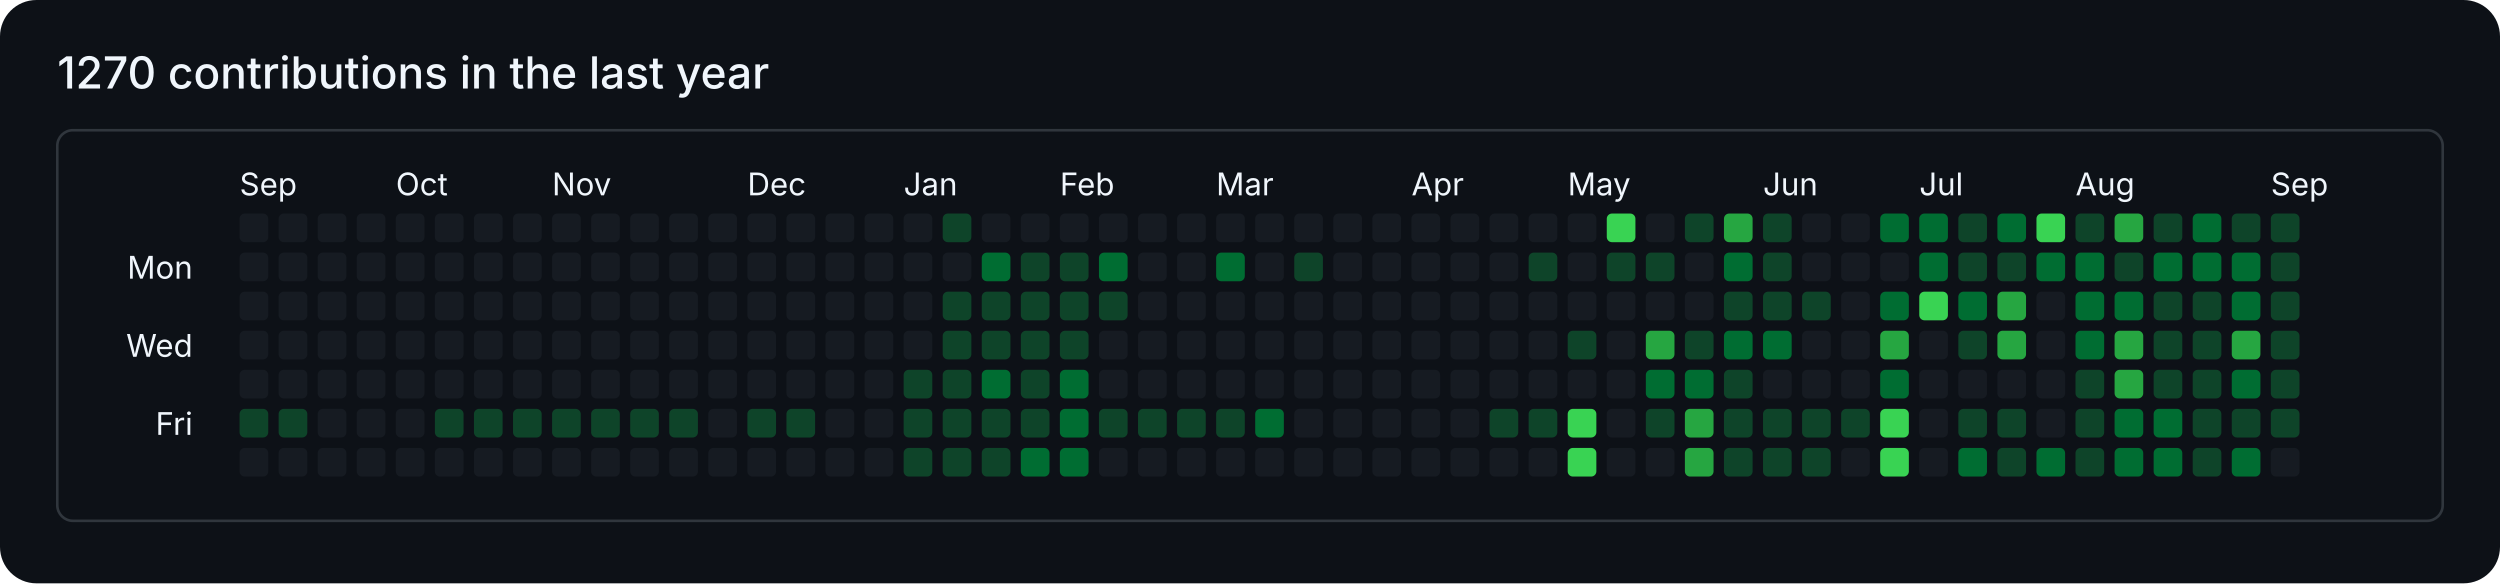
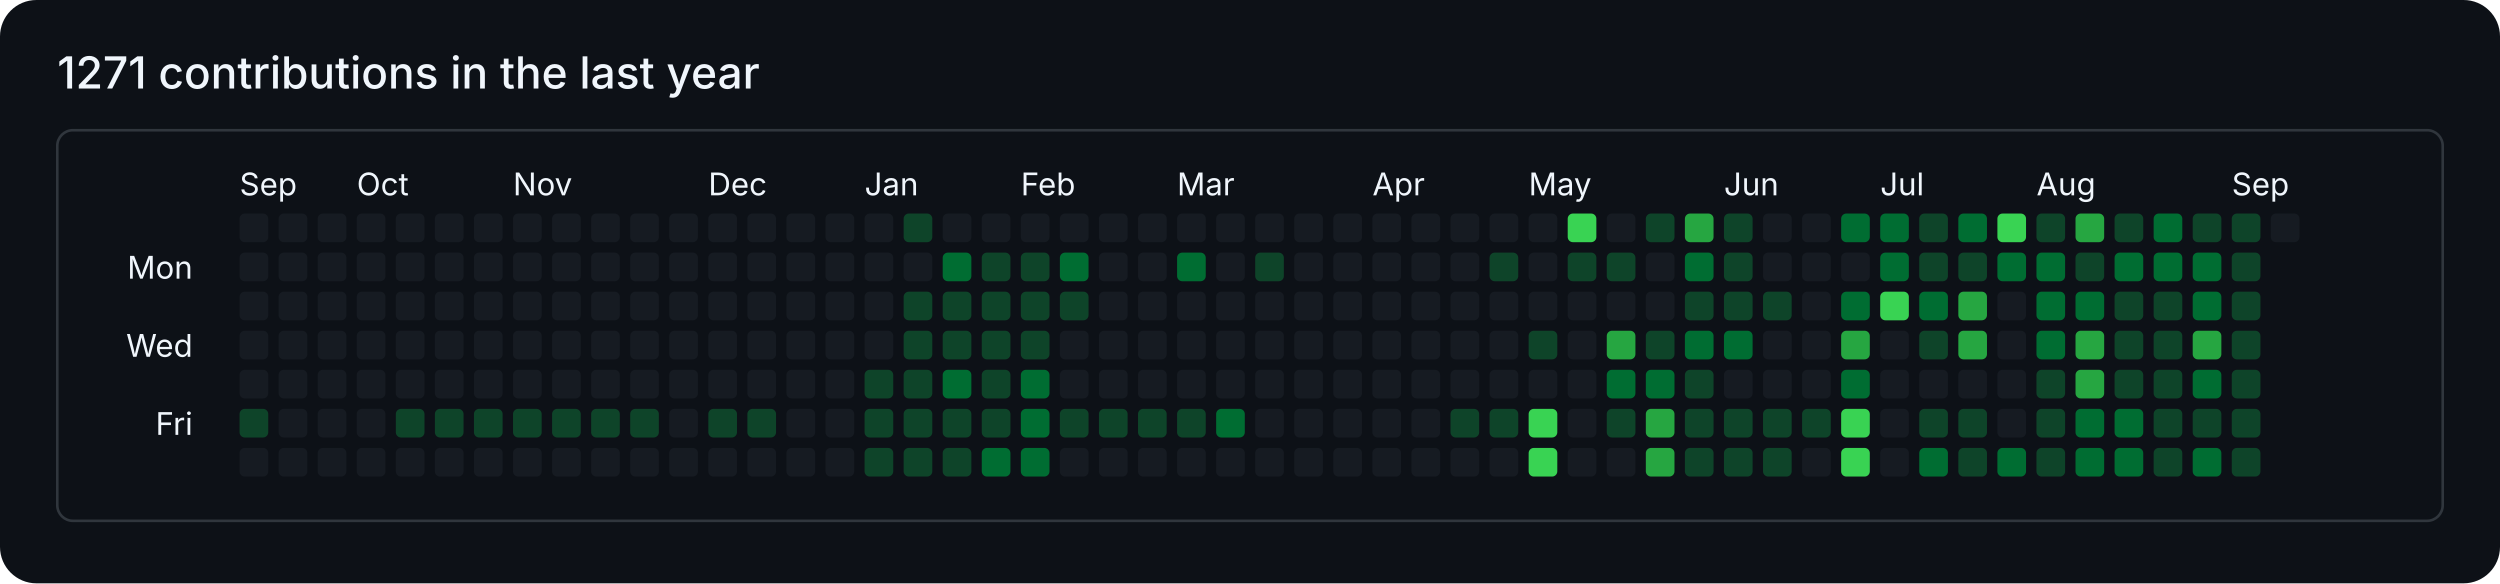
<svg xmlns="http://www.w3.org/2000/svg" width="1200" height="280" viewBox="0 0 960 224" fill="none" role="img" aria-label="AleksZyro GitHub contribution calendar">
  <style>
    .title { font: 500 17px -apple-system, BlinkMacSystemFont, 'Segoe UI', sans-serif; fill: #f0f6fc; }
    .month-label, .weekday-label, .legend, .hint { font: 400 12px -apple-system, BlinkMacSystemFont, 'Segoe UI', sans-serif; fill: #f0f6fc; }
    .hint, .legend-muted { fill: #8b949e; }
    .day-cell { shape-rendering: geometricPrecision; }
  </style>
  <rect width="960" height="224" rx="14" fill="#0d1117" />
-   <text x="22" y="34" class="title">1270 contributions in the last year</text>
+   <text x="22" y="34" class="title">1271 contributions in the last year</text>
  <rect x="22" y="50" width="916" height="150" rx="6" fill="none" stroke="#30363d" />
  <text x="92" y="75" class="month-label">Sep</text>
-   <text x="152" y="75" class="month-label">Oct</text>
-   <text x="212" y="75" class="month-label">Nov</text>
-   <text x="287" y="75" class="month-label">Dec</text>
-   <text x="347" y="75" class="month-label">Jan</text>
-   <text x="407" y="75" class="month-label">Feb</text>
-   <text x="467" y="75" class="month-label">Mar</text>
-   <text x="542" y="75" class="month-label">Apr</text>
-   <text x="602" y="75" class="month-label">May</text>
-   <text x="677" y="75" class="month-label">Jun</text>
-   <text x="737" y="75" class="month-label">Jul</text>
-   <text x="797" y="75" class="month-label">Aug</text>
-   <text x="872" y="75" class="month-label">Sep</text>
+   <text x="137" y="75" class="month-label">Oct</text>
+   <text x="197" y="75" class="month-label">Nov</text>
+   <text x="272" y="75" class="month-label">Dec</text>
+   <text x="332" y="75" class="month-label">Jan</text>
+   <text x="392" y="75" class="month-label">Feb</text>
+   <text x="452" y="75" class="month-label">Mar</text>
+   <text x="527" y="75" class="month-label">Apr</text>
+   <text x="587" y="75" class="month-label">May</text>
+   <text x="662" y="75" class="month-label">Jun</text>
+   <text x="722" y="75" class="month-label">Jul</text>
+   <text x="782" y="75" class="month-label">Aug</text>
+   <text x="857" y="75" class="month-label">Sep</text>
  <text x="74" y="107" class="weekday-label" text-anchor="end">Mon</text>
  <text x="74" y="137" class="weekday-label" text-anchor="end">Wed</text>
  <text x="74" y="167" class="weekday-label" text-anchor="end">Fri</text>
  <rect class="day-cell" x="92" y="82" width="11" height="11" rx="2" fill="#161b22" />
  <rect class="day-cell" x="92" y="97" width="11" height="11" rx="2" fill="#161b22" />
  <rect class="day-cell" x="92" y="112" width="11" height="11" rx="2" fill="#161b22" />
  <rect class="day-cell" x="92" y="127" width="11" height="11" rx="2" fill="#161b22" />
  <rect class="day-cell" x="92" y="142" width="11" height="11" rx="2" fill="#161b22" />
  <rect class="day-cell" x="92" y="157" width="11" height="11" rx="2" fill="#0e4429" />
  <rect class="day-cell" x="92" y="172" width="11" height="11" rx="2" fill="#161b22" />
  <rect class="day-cell" x="107" y="82" width="11" height="11" rx="2" fill="#161b22" />
  <rect class="day-cell" x="107" y="97" width="11" height="11" rx="2" fill="#161b22" />
  <rect class="day-cell" x="107" y="112" width="11" height="11" rx="2" fill="#161b22" />
  <rect class="day-cell" x="107" y="127" width="11" height="11" rx="2" fill="#161b22" />
  <rect class="day-cell" x="107" y="142" width="11" height="11" rx="2" fill="#161b22" />
-   <rect class="day-cell" x="107" y="157" width="11" height="11" rx="2" fill="#0e4429" />
+   <rect class="day-cell" x="107" y="157" width="11" height="11" rx="2" fill="#161b22" />
  <rect class="day-cell" x="107" y="172" width="11" height="11" rx="2" fill="#161b22" />
  <rect class="day-cell" x="122" y="82" width="11" height="11" rx="2" fill="#161b22" />
  <rect class="day-cell" x="122" y="97" width="11" height="11" rx="2" fill="#161b22" />
  <rect class="day-cell" x="122" y="112" width="11" height="11" rx="2" fill="#161b22" />
  <rect class="day-cell" x="122" y="127" width="11" height="11" rx="2" fill="#161b22" />
  <rect class="day-cell" x="122" y="142" width="11" height="11" rx="2" fill="#161b22" />
  <rect class="day-cell" x="122" y="157" width="11" height="11" rx="2" fill="#161b22" />
  <rect class="day-cell" x="122" y="172" width="11" height="11" rx="2" fill="#161b22" />
  <rect class="day-cell" x="137" y="82" width="11" height="11" rx="2" fill="#161b22" />
  <rect class="day-cell" x="137" y="97" width="11" height="11" rx="2" fill="#161b22" />
  <rect class="day-cell" x="137" y="112" width="11" height="11" rx="2" fill="#161b22" />
  <rect class="day-cell" x="137" y="127" width="11" height="11" rx="2" fill="#161b22" />
  <rect class="day-cell" x="137" y="142" width="11" height="11" rx="2" fill="#161b22" />
  <rect class="day-cell" x="137" y="157" width="11" height="11" rx="2" fill="#161b22" />
  <rect class="day-cell" x="137" y="172" width="11" height="11" rx="2" fill="#161b22" />
  <rect class="day-cell" x="152" y="82" width="11" height="11" rx="2" fill="#161b22" />
  <rect class="day-cell" x="152" y="97" width="11" height="11" rx="2" fill="#161b22" />
  <rect class="day-cell" x="152" y="112" width="11" height="11" rx="2" fill="#161b22" />
  <rect class="day-cell" x="152" y="127" width="11" height="11" rx="2" fill="#161b22" />
  <rect class="day-cell" x="152" y="142" width="11" height="11" rx="2" fill="#161b22" />
-   <rect class="day-cell" x="152" y="157" width="11" height="11" rx="2" fill="#161b22" />
+   <rect class="day-cell" x="152" y="157" width="11" height="11" rx="2" fill="#0e4429" />
  <rect class="day-cell" x="152" y="172" width="11" height="11" rx="2" fill="#161b22" />
  <rect class="day-cell" x="167" y="82" width="11" height="11" rx="2" fill="#161b22" />
  <rect class="day-cell" x="167" y="97" width="11" height="11" rx="2" fill="#161b22" />
  <rect class="day-cell" x="167" y="112" width="11" height="11" rx="2" fill="#161b22" />
  <rect class="day-cell" x="167" y="127" width="11" height="11" rx="2" fill="#161b22" />
  <rect class="day-cell" x="167" y="142" width="11" height="11" rx="2" fill="#161b22" />
  <rect class="day-cell" x="167" y="157" width="11" height="11" rx="2" fill="#0e4429" />
  <rect class="day-cell" x="167" y="172" width="11" height="11" rx="2" fill="#161b22" />
  <rect class="day-cell" x="182" y="82" width="11" height="11" rx="2" fill="#161b22" />
  <rect class="day-cell" x="182" y="97" width="11" height="11" rx="2" fill="#161b22" />
  <rect class="day-cell" x="182" y="112" width="11" height="11" rx="2" fill="#161b22" />
  <rect class="day-cell" x="182" y="127" width="11" height="11" rx="2" fill="#161b22" />
  <rect class="day-cell" x="182" y="142" width="11" height="11" rx="2" fill="#161b22" />
  <rect class="day-cell" x="182" y="157" width="11" height="11" rx="2" fill="#0e4429" />
  <rect class="day-cell" x="182" y="172" width="11" height="11" rx="2" fill="#161b22" />
  <rect class="day-cell" x="197" y="82" width="11" height="11" rx="2" fill="#161b22" />
  <rect class="day-cell" x="197" y="97" width="11" height="11" rx="2" fill="#161b22" />
  <rect class="day-cell" x="197" y="112" width="11" height="11" rx="2" fill="#161b22" />
  <rect class="day-cell" x="197" y="127" width="11" height="11" rx="2" fill="#161b22" />
  <rect class="day-cell" x="197" y="142" width="11" height="11" rx="2" fill="#161b22" />
  <rect class="day-cell" x="197" y="157" width="11" height="11" rx="2" fill="#0e4429" />
  <rect class="day-cell" x="197" y="172" width="11" height="11" rx="2" fill="#161b22" />
  <rect class="day-cell" x="212" y="82" width="11" height="11" rx="2" fill="#161b22" />
  <rect class="day-cell" x="212" y="97" width="11" height="11" rx="2" fill="#161b22" />
  <rect class="day-cell" x="212" y="112" width="11" height="11" rx="2" fill="#161b22" />
  <rect class="day-cell" x="212" y="127" width="11" height="11" rx="2" fill="#161b22" />
  <rect class="day-cell" x="212" y="142" width="11" height="11" rx="2" fill="#161b22" />
  <rect class="day-cell" x="212" y="157" width="11" height="11" rx="2" fill="#0e4429" />
  <rect class="day-cell" x="212" y="172" width="11" height="11" rx="2" fill="#161b22" />
  <rect class="day-cell" x="227" y="82" width="11" height="11" rx="2" fill="#161b22" />
  <rect class="day-cell" x="227" y="97" width="11" height="11" rx="2" fill="#161b22" />
  <rect class="day-cell" x="227" y="112" width="11" height="11" rx="2" fill="#161b22" />
  <rect class="day-cell" x="227" y="127" width="11" height="11" rx="2" fill="#161b22" />
  <rect class="day-cell" x="227" y="142" width="11" height="11" rx="2" fill="#161b22" />
  <rect class="day-cell" x="227" y="157" width="11" height="11" rx="2" fill="#0e4429" />
  <rect class="day-cell" x="227" y="172" width="11" height="11" rx="2" fill="#161b22" />
  <rect class="day-cell" x="242" y="82" width="11" height="11" rx="2" fill="#161b22" />
  <rect class="day-cell" x="242" y="97" width="11" height="11" rx="2" fill="#161b22" />
  <rect class="day-cell" x="242" y="112" width="11" height="11" rx="2" fill="#161b22" />
  <rect class="day-cell" x="242" y="127" width="11" height="11" rx="2" fill="#161b22" />
  <rect class="day-cell" x="242" y="142" width="11" height="11" rx="2" fill="#161b22" />
  <rect class="day-cell" x="242" y="157" width="11" height="11" rx="2" fill="#0e4429" />
  <rect class="day-cell" x="242" y="172" width="11" height="11" rx="2" fill="#161b22" />
  <rect class="day-cell" x="257" y="82" width="11" height="11" rx="2" fill="#161b22" />
  <rect class="day-cell" x="257" y="97" width="11" height="11" rx="2" fill="#161b22" />
  <rect class="day-cell" x="257" y="112" width="11" height="11" rx="2" fill="#161b22" />
  <rect class="day-cell" x="257" y="127" width="11" height="11" rx="2" fill="#161b22" />
  <rect class="day-cell" x="257" y="142" width="11" height="11" rx="2" fill="#161b22" />
-   <rect class="day-cell" x="257" y="157" width="11" height="11" rx="2" fill="#0e4429" />
+   <rect class="day-cell" x="257" y="157" width="11" height="11" rx="2" fill="#161b22" />
  <rect class="day-cell" x="257" y="172" width="11" height="11" rx="2" fill="#161b22" />
  <rect class="day-cell" x="272" y="82" width="11" height="11" rx="2" fill="#161b22" />
  <rect class="day-cell" x="272" y="97" width="11" height="11" rx="2" fill="#161b22" />
  <rect class="day-cell" x="272" y="112" width="11" height="11" rx="2" fill="#161b22" />
  <rect class="day-cell" x="272" y="127" width="11" height="11" rx="2" fill="#161b22" />
  <rect class="day-cell" x="272" y="142" width="11" height="11" rx="2" fill="#161b22" />
-   <rect class="day-cell" x="272" y="157" width="11" height="11" rx="2" fill="#161b22" />
+   <rect class="day-cell" x="272" y="157" width="11" height="11" rx="2" fill="#0e4429" />
  <rect class="day-cell" x="272" y="172" width="11" height="11" rx="2" fill="#161b22" />
  <rect class="day-cell" x="287" y="82" width="11" height="11" rx="2" fill="#161b22" />
  <rect class="day-cell" x="287" y="97" width="11" height="11" rx="2" fill="#161b22" />
  <rect class="day-cell" x="287" y="112" width="11" height="11" rx="2" fill="#161b22" />
  <rect class="day-cell" x="287" y="127" width="11" height="11" rx="2" fill="#161b22" />
  <rect class="day-cell" x="287" y="142" width="11" height="11" rx="2" fill="#161b22" />
  <rect class="day-cell" x="287" y="157" width="11" height="11" rx="2" fill="#0e4429" />
  <rect class="day-cell" x="287" y="172" width="11" height="11" rx="2" fill="#161b22" />
  <rect class="day-cell" x="302" y="82" width="11" height="11" rx="2" fill="#161b22" />
  <rect class="day-cell" x="302" y="97" width="11" height="11" rx="2" fill="#161b22" />
  <rect class="day-cell" x="302" y="112" width="11" height="11" rx="2" fill="#161b22" />
  <rect class="day-cell" x="302" y="127" width="11" height="11" rx="2" fill="#161b22" />
  <rect class="day-cell" x="302" y="142" width="11" height="11" rx="2" fill="#161b22" />
-   <rect class="day-cell" x="302" y="157" width="11" height="11" rx="2" fill="#0e4429" />
+   <rect class="day-cell" x="302" y="157" width="11" height="11" rx="2" fill="#161b22" />
  <rect class="day-cell" x="302" y="172" width="11" height="11" rx="2" fill="#161b22" />
  <rect class="day-cell" x="317" y="82" width="11" height="11" rx="2" fill="#161b22" />
  <rect class="day-cell" x="317" y="97" width="11" height="11" rx="2" fill="#161b22" />
  <rect class="day-cell" x="317" y="112" width="11" height="11" rx="2" fill="#161b22" />
  <rect class="day-cell" x="317" y="127" width="11" height="11" rx="2" fill="#161b22" />
  <rect class="day-cell" x="317" y="142" width="11" height="11" rx="2" fill="#161b22" />
  <rect class="day-cell" x="317" y="157" width="11" height="11" rx="2" fill="#161b22" />
  <rect class="day-cell" x="317" y="172" width="11" height="11" rx="2" fill="#161b22" />
  <rect class="day-cell" x="332" y="82" width="11" height="11" rx="2" fill="#161b22" />
  <rect class="day-cell" x="332" y="97" width="11" height="11" rx="2" fill="#161b22" />
  <rect class="day-cell" x="332" y="112" width="11" height="11" rx="2" fill="#161b22" />
  <rect class="day-cell" x="332" y="127" width="11" height="11" rx="2" fill="#161b22" />
-   <rect class="day-cell" x="332" y="142" width="11" height="11" rx="2" fill="#161b22" />
-   <rect class="day-cell" x="332" y="157" width="11" height="11" rx="2" fill="#161b22" />
-   <rect class="day-cell" x="332" y="172" width="11" height="11" rx="2" fill="#161b22" />
-   <rect class="day-cell" x="347" y="82" width="11" height="11" rx="2" fill="#161b22" />
+   <rect class="day-cell" x="332" y="142" width="11" height="11" rx="2" fill="#0e4429" />
+   <rect class="day-cell" x="332" y="157" width="11" height="11" rx="2" fill="#0e4429" />
+   <rect class="day-cell" x="332" y="172" width="11" height="11" rx="2" fill="#0e4429" />
+   <rect class="day-cell" x="347" y="82" width="11" height="11" rx="2" fill="#0e4429" />
  <rect class="day-cell" x="347" y="97" width="11" height="11" rx="2" fill="#161b22" />
-   <rect class="day-cell" x="347" y="112" width="11" height="11" rx="2" fill="#161b22" />
-   <rect class="day-cell" x="347" y="127" width="11" height="11" rx="2" fill="#161b22" />
+   <rect class="day-cell" x="347" y="112" width="11" height="11" rx="2" fill="#0e4429" />
+   <rect class="day-cell" x="347" y="127" width="11" height="11" rx="2" fill="#0e4429" />
  <rect class="day-cell" x="347" y="142" width="11" height="11" rx="2" fill="#0e4429" />
  <rect class="day-cell" x="347" y="157" width="11" height="11" rx="2" fill="#0e4429" />
  <rect class="day-cell" x="347" y="172" width="11" height="11" rx="2" fill="#0e4429" />
-   <rect class="day-cell" x="362" y="82" width="11" height="11" rx="2" fill="#0e4429" />
-   <rect class="day-cell" x="362" y="97" width="11" height="11" rx="2" fill="#161b22" />
+   <rect class="day-cell" x="362" y="82" width="11" height="11" rx="2" fill="#161b22" />
+   <rect class="day-cell" x="362" y="97" width="11" height="11" rx="2" fill="#006d32" />
  <rect class="day-cell" x="362" y="112" width="11" height="11" rx="2" fill="#0e4429" />
  <rect class="day-cell" x="362" y="127" width="11" height="11" rx="2" fill="#0e4429" />
-   <rect class="day-cell" x="362" y="142" width="11" height="11" rx="2" fill="#0e4429" />
+   <rect class="day-cell" x="362" y="142" width="11" height="11" rx="2" fill="#006d32" />
  <rect class="day-cell" x="362" y="157" width="11" height="11" rx="2" fill="#0e4429" />
  <rect class="day-cell" x="362" y="172" width="11" height="11" rx="2" fill="#0e4429" />
  <rect class="day-cell" x="377" y="82" width="11" height="11" rx="2" fill="#161b22" />
-   <rect class="day-cell" x="377" y="97" width="11" height="11" rx="2" fill="#006d32" />
+   <rect class="day-cell" x="377" y="97" width="11" height="11" rx="2" fill="#0e4429" />
  <rect class="day-cell" x="377" y="112" width="11" height="11" rx="2" fill="#0e4429" />
  <rect class="day-cell" x="377" y="127" width="11" height="11" rx="2" fill="#0e4429" />
-   <rect class="day-cell" x="377" y="142" width="11" height="11" rx="2" fill="#006d32" />
+   <rect class="day-cell" x="377" y="142" width="11" height="11" rx="2" fill="#0e4429" />
  <rect class="day-cell" x="377" y="157" width="11" height="11" rx="2" fill="#0e4429" />
-   <rect class="day-cell" x="377" y="172" width="11" height="11" rx="2" fill="#0e4429" />
+   <rect class="day-cell" x="377" y="172" width="11" height="11" rx="2" fill="#006d32" />
  <rect class="day-cell" x="392" y="82" width="11" height="11" rx="2" fill="#161b22" />
  <rect class="day-cell" x="392" y="97" width="11" height="11" rx="2" fill="#0e4429" />
  <rect class="day-cell" x="392" y="112" width="11" height="11" rx="2" fill="#0e4429" />
  <rect class="day-cell" x="392" y="127" width="11" height="11" rx="2" fill="#0e4429" />
-   <rect class="day-cell" x="392" y="142" width="11" height="11" rx="2" fill="#0e4429" />
-   <rect class="day-cell" x="392" y="157" width="11" height="11" rx="2" fill="#0e4429" />
+   <rect class="day-cell" x="392" y="142" width="11" height="11" rx="2" fill="#006d32" />
+   <rect class="day-cell" x="392" y="157" width="11" height="11" rx="2" fill="#006d32" />
  <rect class="day-cell" x="392" y="172" width="11" height="11" rx="2" fill="#006d32" />
  <rect class="day-cell" x="407" y="82" width="11" height="11" rx="2" fill="#161b22" />
-   <rect class="day-cell" x="407" y="97" width="11" height="11" rx="2" fill="#0e4429" />
+   <rect class="day-cell" x="407" y="97" width="11" height="11" rx="2" fill="#006d32" />
  <rect class="day-cell" x="407" y="112" width="11" height="11" rx="2" fill="#0e4429" />
-   <rect class="day-cell" x="407" y="127" width="11" height="11" rx="2" fill="#0e4429" />
-   <rect class="day-cell" x="407" y="142" width="11" height="11" rx="2" fill="#006d32" />
-   <rect class="day-cell" x="407" y="157" width="11" height="11" rx="2" fill="#006d32" />
-   <rect class="day-cell" x="407" y="172" width="11" height="11" rx="2" fill="#006d32" />
+   <rect class="day-cell" x="407" y="127" width="11" height="11" rx="2" fill="#161b22" />
+   <rect class="day-cell" x="407" y="142" width="11" height="11" rx="2" fill="#161b22" />
+   <rect class="day-cell" x="407" y="157" width="11" height="11" rx="2" fill="#0e4429" />
+   <rect class="day-cell" x="407" y="172" width="11" height="11" rx="2" fill="#161b22" />
  <rect class="day-cell" x="422" y="82" width="11" height="11" rx="2" fill="#161b22" />
-   <rect class="day-cell" x="422" y="97" width="11" height="11" rx="2" fill="#006d32" />
-   <rect class="day-cell" x="422" y="112" width="11" height="11" rx="2" fill="#0e4429" />
+   <rect class="day-cell" x="422" y="97" width="11" height="11" rx="2" fill="#161b22" />
+   <rect class="day-cell" x="422" y="112" width="11" height="11" rx="2" fill="#161b22" />
  <rect class="day-cell" x="422" y="127" width="11" height="11" rx="2" fill="#161b22" />
  <rect class="day-cell" x="422" y="142" width="11" height="11" rx="2" fill="#161b22" />
  <rect class="day-cell" x="422" y="157" width="11" height="11" rx="2" fill="#0e4429" />
  <rect class="day-cell" x="422" y="172" width="11" height="11" rx="2" fill="#161b22" />
  <rect class="day-cell" x="437" y="82" width="11" height="11" rx="2" fill="#161b22" />
  <rect class="day-cell" x="437" y="97" width="11" height="11" rx="2" fill="#161b22" />
  <rect class="day-cell" x="437" y="112" width="11" height="11" rx="2" fill="#161b22" />
  <rect class="day-cell" x="437" y="127" width="11" height="11" rx="2" fill="#161b22" />
  <rect class="day-cell" x="437" y="142" width="11" height="11" rx="2" fill="#161b22" />
  <rect class="day-cell" x="437" y="157" width="11" height="11" rx="2" fill="#0e4429" />
  <rect class="day-cell" x="437" y="172" width="11" height="11" rx="2" fill="#161b22" />
  <rect class="day-cell" x="452" y="82" width="11" height="11" rx="2" fill="#161b22" />
-   <rect class="day-cell" x="452" y="97" width="11" height="11" rx="2" fill="#161b22" />
+   <rect class="day-cell" x="452" y="97" width="11" height="11" rx="2" fill="#006d32" />
  <rect class="day-cell" x="452" y="112" width="11" height="11" rx="2" fill="#161b22" />
  <rect class="day-cell" x="452" y="127" width="11" height="11" rx="2" fill="#161b22" />
  <rect class="day-cell" x="452" y="142" width="11" height="11" rx="2" fill="#161b22" />
  <rect class="day-cell" x="452" y="157" width="11" height="11" rx="2" fill="#0e4429" />
  <rect class="day-cell" x="452" y="172" width="11" height="11" rx="2" fill="#161b22" />
  <rect class="day-cell" x="467" y="82" width="11" height="11" rx="2" fill="#161b22" />
-   <rect class="day-cell" x="467" y="97" width="11" height="11" rx="2" fill="#006d32" />
+   <rect class="day-cell" x="467" y="97" width="11" height="11" rx="2" fill="#161b22" />
  <rect class="day-cell" x="467" y="112" width="11" height="11" rx="2" fill="#161b22" />
  <rect class="day-cell" x="467" y="127" width="11" height="11" rx="2" fill="#161b22" />
  <rect class="day-cell" x="467" y="142" width="11" height="11" rx="2" fill="#161b22" />
-   <rect class="day-cell" x="467" y="157" width="11" height="11" rx="2" fill="#0e4429" />
+   <rect class="day-cell" x="467" y="157" width="11" height="11" rx="2" fill="#006d32" />
  <rect class="day-cell" x="467" y="172" width="11" height="11" rx="2" fill="#161b22" />
  <rect class="day-cell" x="482" y="82" width="11" height="11" rx="2" fill="#161b22" />
-   <rect class="day-cell" x="482" y="97" width="11" height="11" rx="2" fill="#161b22" />
+   <rect class="day-cell" x="482" y="97" width="11" height="11" rx="2" fill="#0e4429" />
  <rect class="day-cell" x="482" y="112" width="11" height="11" rx="2" fill="#161b22" />
  <rect class="day-cell" x="482" y="127" width="11" height="11" rx="2" fill="#161b22" />
  <rect class="day-cell" x="482" y="142" width="11" height="11" rx="2" fill="#161b22" />
-   <rect class="day-cell" x="482" y="157" width="11" height="11" rx="2" fill="#006d32" />
+   <rect class="day-cell" x="482" y="157" width="11" height="11" rx="2" fill="#161b22" />
  <rect class="day-cell" x="482" y="172" width="11" height="11" rx="2" fill="#161b22" />
  <rect class="day-cell" x="497" y="82" width="11" height="11" rx="2" fill="#161b22" />
-   <rect class="day-cell" x="497" y="97" width="11" height="11" rx="2" fill="#0e4429" />
+   <rect class="day-cell" x="497" y="97" width="11" height="11" rx="2" fill="#161b22" />
  <rect class="day-cell" x="497" y="112" width="11" height="11" rx="2" fill="#161b22" />
  <rect class="day-cell" x="497" y="127" width="11" height="11" rx="2" fill="#161b22" />
  <rect class="day-cell" x="497" y="142" width="11" height="11" rx="2" fill="#161b22" />
  <rect class="day-cell" x="497" y="157" width="11" height="11" rx="2" fill="#161b22" />
  <rect class="day-cell" x="497" y="172" width="11" height="11" rx="2" fill="#161b22" />
  <rect class="day-cell" x="512" y="82" width="11" height="11" rx="2" fill="#161b22" />
  <rect class="day-cell" x="512" y="97" width="11" height="11" rx="2" fill="#161b22" />
  <rect class="day-cell" x="512" y="112" width="11" height="11" rx="2" fill="#161b22" />
  <rect class="day-cell" x="512" y="127" width="11" height="11" rx="2" fill="#161b22" />
  <rect class="day-cell" x="512" y="142" width="11" height="11" rx="2" fill="#161b22" />
  <rect class="day-cell" x="512" y="157" width="11" height="11" rx="2" fill="#161b22" />
  <rect class="day-cell" x="512" y="172" width="11" height="11" rx="2" fill="#161b22" />
  <rect class="day-cell" x="527" y="82" width="11" height="11" rx="2" fill="#161b22" />
  <rect class="day-cell" x="527" y="97" width="11" height="11" rx="2" fill="#161b22" />
  <rect class="day-cell" x="527" y="112" width="11" height="11" rx="2" fill="#161b22" />
  <rect class="day-cell" x="527" y="127" width="11" height="11" rx="2" fill="#161b22" />
  <rect class="day-cell" x="527" y="142" width="11" height="11" rx="2" fill="#161b22" />
  <rect class="day-cell" x="527" y="157" width="11" height="11" rx="2" fill="#161b22" />
  <rect class="day-cell" x="527" y="172" width="11" height="11" rx="2" fill="#161b22" />
  <rect class="day-cell" x="542" y="82" width="11" height="11" rx="2" fill="#161b22" />
  <rect class="day-cell" x="542" y="97" width="11" height="11" rx="2" fill="#161b22" />
  <rect class="day-cell" x="542" y="112" width="11" height="11" rx="2" fill="#161b22" />
  <rect class="day-cell" x="542" y="127" width="11" height="11" rx="2" fill="#161b22" />
  <rect class="day-cell" x="542" y="142" width="11" height="11" rx="2" fill="#161b22" />
  <rect class="day-cell" x="542" y="157" width="11" height="11" rx="2" fill="#161b22" />
  <rect class="day-cell" x="542" y="172" width="11" height="11" rx="2" fill="#161b22" />
  <rect class="day-cell" x="557" y="82" width="11" height="11" rx="2" fill="#161b22" />
  <rect class="day-cell" x="557" y="97" width="11" height="11" rx="2" fill="#161b22" />
  <rect class="day-cell" x="557" y="112" width="11" height="11" rx="2" fill="#161b22" />
  <rect class="day-cell" x="557" y="127" width="11" height="11" rx="2" fill="#161b22" />
  <rect class="day-cell" x="557" y="142" width="11" height="11" rx="2" fill="#161b22" />
-   <rect class="day-cell" x="557" y="157" width="11" height="11" rx="2" fill="#161b22" />
+   <rect class="day-cell" x="557" y="157" width="11" height="11" rx="2" fill="#0e4429" />
  <rect class="day-cell" x="557" y="172" width="11" height="11" rx="2" fill="#161b22" />
  <rect class="day-cell" x="572" y="82" width="11" height="11" rx="2" fill="#161b22" />
-   <rect class="day-cell" x="572" y="97" width="11" height="11" rx="2" fill="#161b22" />
+   <rect class="day-cell" x="572" y="97" width="11" height="11" rx="2" fill="#0e4429" />
  <rect class="day-cell" x="572" y="112" width="11" height="11" rx="2" fill="#161b22" />
  <rect class="day-cell" x="572" y="127" width="11" height="11" rx="2" fill="#161b22" />
  <rect class="day-cell" x="572" y="142" width="11" height="11" rx="2" fill="#161b22" />
  <rect class="day-cell" x="572" y="157" width="11" height="11" rx="2" fill="#0e4429" />
  <rect class="day-cell" x="572" y="172" width="11" height="11" rx="2" fill="#161b22" />
  <rect class="day-cell" x="587" y="82" width="11" height="11" rx="2" fill="#161b22" />
-   <rect class="day-cell" x="587" y="97" width="11" height="11" rx="2" fill="#0e4429" />
+   <rect class="day-cell" x="587" y="97" width="11" height="11" rx="2" fill="#161b22" />
  <rect class="day-cell" x="587" y="112" width="11" height="11" rx="2" fill="#161b22" />
-   <rect class="day-cell" x="587" y="127" width="11" height="11" rx="2" fill="#161b22" />
+   <rect class="day-cell" x="587" y="127" width="11" height="11" rx="2" fill="#0e4429" />
  <rect class="day-cell" x="587" y="142" width="11" height="11" rx="2" fill="#161b22" />
-   <rect class="day-cell" x="587" y="157" width="11" height="11" rx="2" fill="#0e4429" />
-   <rect class="day-cell" x="587" y="172" width="11" height="11" rx="2" fill="#161b22" />
-   <rect class="day-cell" x="602" y="82" width="11" height="11" rx="2" fill="#161b22" />
-   <rect class="day-cell" x="602" y="97" width="11" height="11" rx="2" fill="#161b22" />
+   <rect class="day-cell" x="587" y="157" width="11" height="11" rx="2" fill="#39d353" />
+   <rect class="day-cell" x="587" y="172" width="11" height="11" rx="2" fill="#39d353" />
+   <rect class="day-cell" x="602" y="82" width="11" height="11" rx="2" fill="#39d353" />
+   <rect class="day-cell" x="602" y="97" width="11" height="11" rx="2" fill="#0e4429" />
  <rect class="day-cell" x="602" y="112" width="11" height="11" rx="2" fill="#161b22" />
-   <rect class="day-cell" x="602" y="127" width="11" height="11" rx="2" fill="#0e4429" />
+   <rect class="day-cell" x="602" y="127" width="11" height="11" rx="2" fill="#161b22" />
  <rect class="day-cell" x="602" y="142" width="11" height="11" rx="2" fill="#161b22" />
-   <rect class="day-cell" x="602" y="157" width="11" height="11" rx="2" fill="#39d353" />
-   <rect class="day-cell" x="602" y="172" width="11" height="11" rx="2" fill="#39d353" />
-   <rect class="day-cell" x="617" y="82" width="11" height="11" rx="2" fill="#39d353" />
+   <rect class="day-cell" x="602" y="157" width="11" height="11" rx="2" fill="#161b22" />
+   <rect class="day-cell" x="602" y="172" width="11" height="11" rx="2" fill="#161b22" />
+   <rect class="day-cell" x="617" y="82" width="11" height="11" rx="2" fill="#161b22" />
  <rect class="day-cell" x="617" y="97" width="11" height="11" rx="2" fill="#0e4429" />
  <rect class="day-cell" x="617" y="112" width="11" height="11" rx="2" fill="#161b22" />
-   <rect class="day-cell" x="617" y="127" width="11" height="11" rx="2" fill="#161b22" />
-   <rect class="day-cell" x="617" y="142" width="11" height="11" rx="2" fill="#161b22" />
-   <rect class="day-cell" x="617" y="157" width="11" height="11" rx="2" fill="#161b22" />
+   <rect class="day-cell" x="617" y="127" width="11" height="11" rx="2" fill="#26a641" />
+   <rect class="day-cell" x="617" y="142" width="11" height="11" rx="2" fill="#006d32" />
+   <rect class="day-cell" x="617" y="157" width="11" height="11" rx="2" fill="#0e4429" />
  <rect class="day-cell" x="617" y="172" width="11" height="11" rx="2" fill="#161b22" />
-   <rect class="day-cell" x="632" y="82" width="11" height="11" rx="2" fill="#161b22" />
-   <rect class="day-cell" x="632" y="97" width="11" height="11" rx="2" fill="#0e4429" />
+   <rect class="day-cell" x="632" y="82" width="11" height="11" rx="2" fill="#0e4429" />
+   <rect class="day-cell" x="632" y="97" width="11" height="11" rx="2" fill="#161b22" />
  <rect class="day-cell" x="632" y="112" width="11" height="11" rx="2" fill="#161b22" />
-   <rect class="day-cell" x="632" y="127" width="11" height="11" rx="2" fill="#26a641" />
+   <rect class="day-cell" x="632" y="127" width="11" height="11" rx="2" fill="#0e4429" />
  <rect class="day-cell" x="632" y="142" width="11" height="11" rx="2" fill="#006d32" />
-   <rect class="day-cell" x="632" y="157" width="11" height="11" rx="2" fill="#0e4429" />
-   <rect class="day-cell" x="632" y="172" width="11" height="11" rx="2" fill="#161b22" />
-   <rect class="day-cell" x="647" y="82" width="11" height="11" rx="2" fill="#0e4429" />
-   <rect class="day-cell" x="647" y="97" width="11" height="11" rx="2" fill="#161b22" />
-   <rect class="day-cell" x="647" y="112" width="11" height="11" rx="2" fill="#161b22" />
-   <rect class="day-cell" x="647" y="127" width="11" height="11" rx="2" fill="#0e4429" />
-   <rect class="day-cell" x="647" y="142" width="11" height="11" rx="2" fill="#006d32" />
-   <rect class="day-cell" x="647" y="157" width="11" height="11" rx="2" fill="#26a641" />
-   <rect class="day-cell" x="647" y="172" width="11" height="11" rx="2" fill="#26a641" />
-   <rect class="day-cell" x="662" y="82" width="11" height="11" rx="2" fill="#26a641" />
-   <rect class="day-cell" x="662" y="97" width="11" height="11" rx="2" fill="#006d32" />
+   <rect class="day-cell" x="632" y="157" width="11" height="11" rx="2" fill="#26a641" />
+   <rect class="day-cell" x="632" y="172" width="11" height="11" rx="2" fill="#26a641" />
+   <rect class="day-cell" x="647" y="82" width="11" height="11" rx="2" fill="#26a641" />
+   <rect class="day-cell" x="647" y="97" width="11" height="11" rx="2" fill="#006d32" />
+   <rect class="day-cell" x="647" y="112" width="11" height="11" rx="2" fill="#0e4429" />
+   <rect class="day-cell" x="647" y="127" width="11" height="11" rx="2" fill="#006d32" />
+   <rect class="day-cell" x="647" y="142" width="11" height="11" rx="2" fill="#0e4429" />
+   <rect class="day-cell" x="647" y="157" width="11" height="11" rx="2" fill="#0e4429" />
+   <rect class="day-cell" x="647" y="172" width="11" height="11" rx="2" fill="#0e4429" />
+   <rect class="day-cell" x="662" y="82" width="11" height="11" rx="2" fill="#0e4429" />
+   <rect class="day-cell" x="662" y="97" width="11" height="11" rx="2" fill="#0e4429" />
  <rect class="day-cell" x="662" y="112" width="11" height="11" rx="2" fill="#0e4429" />
  <rect class="day-cell" x="662" y="127" width="11" height="11" rx="2" fill="#006d32" />
-   <rect class="day-cell" x="662" y="142" width="11" height="11" rx="2" fill="#0e4429" />
+   <rect class="day-cell" x="662" y="142" width="11" height="11" rx="2" fill="#161b22" />
  <rect class="day-cell" x="662" y="157" width="11" height="11" rx="2" fill="#0e4429" />
  <rect class="day-cell" x="662" y="172" width="11" height="11" rx="2" fill="#0e4429" />
-   <rect class="day-cell" x="677" y="82" width="11" height="11" rx="2" fill="#0e4429" />
-   <rect class="day-cell" x="677" y="97" width="11" height="11" rx="2" fill="#0e4429" />
+   <rect class="day-cell" x="677" y="82" width="11" height="11" rx="2" fill="#161b22" />
+   <rect class="day-cell" x="677" y="97" width="11" height="11" rx="2" fill="#161b22" />
  <rect class="day-cell" x="677" y="112" width="11" height="11" rx="2" fill="#0e4429" />
-   <rect class="day-cell" x="677" y="127" width="11" height="11" rx="2" fill="#006d32" />
+   <rect class="day-cell" x="677" y="127" width="11" height="11" rx="2" fill="#161b22" />
  <rect class="day-cell" x="677" y="142" width="11" height="11" rx="2" fill="#161b22" />
  <rect class="day-cell" x="677" y="157" width="11" height="11" rx="2" fill="#0e4429" />
  <rect class="day-cell" x="677" y="172" width="11" height="11" rx="2" fill="#0e4429" />
  <rect class="day-cell" x="692" y="82" width="11" height="11" rx="2" fill="#161b22" />
  <rect class="day-cell" x="692" y="97" width="11" height="11" rx="2" fill="#161b22" />
-   <rect class="day-cell" x="692" y="112" width="11" height="11" rx="2" fill="#0e4429" />
+   <rect class="day-cell" x="692" y="112" width="11" height="11" rx="2" fill="#161b22" />
  <rect class="day-cell" x="692" y="127" width="11" height="11" rx="2" fill="#161b22" />
  <rect class="day-cell" x="692" y="142" width="11" height="11" rx="2" fill="#161b22" />
  <rect class="day-cell" x="692" y="157" width="11" height="11" rx="2" fill="#0e4429" />
-   <rect class="day-cell" x="692" y="172" width="11" height="11" rx="2" fill="#0e4429" />
-   <rect class="day-cell" x="707" y="82" width="11" height="11" rx="2" fill="#161b22" />
+   <rect class="day-cell" x="692" y="172" width="11" height="11" rx="2" fill="#161b22" />
+   <rect class="day-cell" x="707" y="82" width="11" height="11" rx="2" fill="#006d32" />
  <rect class="day-cell" x="707" y="97" width="11" height="11" rx="2" fill="#161b22" />
-   <rect class="day-cell" x="707" y="112" width="11" height="11" rx="2" fill="#161b22" />
-   <rect class="day-cell" x="707" y="127" width="11" height="11" rx="2" fill="#161b22" />
-   <rect class="day-cell" x="707" y="142" width="11" height="11" rx="2" fill="#161b22" />
-   <rect class="day-cell" x="707" y="157" width="11" height="11" rx="2" fill="#0e4429" />
-   <rect class="day-cell" x="707" y="172" width="11" height="11" rx="2" fill="#161b22" />
+   <rect class="day-cell" x="707" y="112" width="11" height="11" rx="2" fill="#006d32" />
+   <rect class="day-cell" x="707" y="127" width="11" height="11" rx="2" fill="#26a641" />
+   <rect class="day-cell" x="707" y="142" width="11" height="11" rx="2" fill="#006d32" />
+   <rect class="day-cell" x="707" y="157" width="11" height="11" rx="2" fill="#39d353" />
+   <rect class="day-cell" x="707" y="172" width="11" height="11" rx="2" fill="#39d353" />
  <rect class="day-cell" x="722" y="82" width="11" height="11" rx="2" fill="#006d32" />
-   <rect class="day-cell" x="722" y="97" width="11" height="11" rx="2" fill="#161b22" />
-   <rect class="day-cell" x="722" y="112" width="11" height="11" rx="2" fill="#006d32" />
-   <rect class="day-cell" x="722" y="127" width="11" height="11" rx="2" fill="#26a641" />
-   <rect class="day-cell" x="722" y="142" width="11" height="11" rx="2" fill="#006d32" />
-   <rect class="day-cell" x="722" y="157" width="11" height="11" rx="2" fill="#39d353" />
-   <rect class="day-cell" x="722" y="172" width="11" height="11" rx="2" fill="#39d353" />
-   <rect class="day-cell" x="737" y="82" width="11" height="11" rx="2" fill="#006d32" />
-   <rect class="day-cell" x="737" y="97" width="11" height="11" rx="2" fill="#006d32" />
-   <rect class="day-cell" x="737" y="112" width="11" height="11" rx="2" fill="#39d353" />
-   <rect class="day-cell" x="737" y="127" width="11" height="11" rx="2" fill="#161b22" />
+   <rect class="day-cell" x="722" y="97" width="11" height="11" rx="2" fill="#006d32" />
+   <rect class="day-cell" x="722" y="112" width="11" height="11" rx="2" fill="#39d353" />
+   <rect class="day-cell" x="722" y="127" width="11" height="11" rx="2" fill="#161b22" />
+   <rect class="day-cell" x="722" y="142" width="11" height="11" rx="2" fill="#161b22" />
+   <rect class="day-cell" x="722" y="157" width="11" height="11" rx="2" fill="#161b22" />
+   <rect class="day-cell" x="722" y="172" width="11" height="11" rx="2" fill="#161b22" />
+   <rect class="day-cell" x="737" y="82" width="11" height="11" rx="2" fill="#0e4429" />
+   <rect class="day-cell" x="737" y="97" width="11" height="11" rx="2" fill="#0e4429" />
+   <rect class="day-cell" x="737" y="112" width="11" height="11" rx="2" fill="#006d32" />
+   <rect class="day-cell" x="737" y="127" width="11" height="11" rx="2" fill="#0e4429" />
  <rect class="day-cell" x="737" y="142" width="11" height="11" rx="2" fill="#161b22" />
-   <rect class="day-cell" x="737" y="157" width="11" height="11" rx="2" fill="#161b22" />
-   <rect class="day-cell" x="737" y="172" width="11" height="11" rx="2" fill="#161b22" />
-   <rect class="day-cell" x="752" y="82" width="11" height="11" rx="2" fill="#0e4429" />
+   <rect class="day-cell" x="737" y="157" width="11" height="11" rx="2" fill="#0e4429" />
+   <rect class="day-cell" x="737" y="172" width="11" height="11" rx="2" fill="#006d32" />
+   <rect class="day-cell" x="752" y="82" width="11" height="11" rx="2" fill="#006d32" />
  <rect class="day-cell" x="752" y="97" width="11" height="11" rx="2" fill="#0e4429" />
-   <rect class="day-cell" x="752" y="112" width="11" height="11" rx="2" fill="#006d32" />
-   <rect class="day-cell" x="752" y="127" width="11" height="11" rx="2" fill="#0e4429" />
+   <rect class="day-cell" x="752" y="112" width="11" height="11" rx="2" fill="#26a641" />
+   <rect class="day-cell" x="752" y="127" width="11" height="11" rx="2" fill="#26a641" />
  <rect class="day-cell" x="752" y="142" width="11" height="11" rx="2" fill="#161b22" />
  <rect class="day-cell" x="752" y="157" width="11" height="11" rx="2" fill="#0e4429" />
-   <rect class="day-cell" x="752" y="172" width="11" height="11" rx="2" fill="#006d32" />
-   <rect class="day-cell" x="767" y="82" width="11" height="11" rx="2" fill="#006d32" />
-   <rect class="day-cell" x="767" y="97" width="11" height="11" rx="2" fill="#0e4429" />
-   <rect class="day-cell" x="767" y="112" width="11" height="11" rx="2" fill="#26a641" />
-   <rect class="day-cell" x="767" y="127" width="11" height="11" rx="2" fill="#26a641" />
+   <rect class="day-cell" x="752" y="172" width="11" height="11" rx="2" fill="#0e4429" />
+   <rect class="day-cell" x="767" y="82" width="11" height="11" rx="2" fill="#39d353" />
+   <rect class="day-cell" x="767" y="97" width="11" height="11" rx="2" fill="#006d32" />
+   <rect class="day-cell" x="767" y="112" width="11" height="11" rx="2" fill="#161b22" />
+   <rect class="day-cell" x="767" y="127" width="11" height="11" rx="2" fill="#161b22" />
  <rect class="day-cell" x="767" y="142" width="11" height="11" rx="2" fill="#161b22" />
-   <rect class="day-cell" x="767" y="157" width="11" height="11" rx="2" fill="#0e4429" />
-   <rect class="day-cell" x="767" y="172" width="11" height="11" rx="2" fill="#0e4429" />
-   <rect class="day-cell" x="782" y="82" width="11" height="11" rx="2" fill="#39d353" />
+   <rect class="day-cell" x="767" y="157" width="11" height="11" rx="2" fill="#161b22" />
+   <rect class="day-cell" x="767" y="172" width="11" height="11" rx="2" fill="#006d32" />
+   <rect class="day-cell" x="782" y="82" width="11" height="11" rx="2" fill="#0e4429" />
  <rect class="day-cell" x="782" y="97" width="11" height="11" rx="2" fill="#006d32" />
-   <rect class="day-cell" x="782" y="112" width="11" height="11" rx="2" fill="#161b22" />
-   <rect class="day-cell" x="782" y="127" width="11" height="11" rx="2" fill="#161b22" />
-   <rect class="day-cell" x="782" y="142" width="11" height="11" rx="2" fill="#161b22" />
-   <rect class="day-cell" x="782" y="157" width="11" height="11" rx="2" fill="#161b22" />
-   <rect class="day-cell" x="782" y="172" width="11" height="11" rx="2" fill="#006d32" />
-   <rect class="day-cell" x="797" y="82" width="11" height="11" rx="2" fill="#0e4429" />
-   <rect class="day-cell" x="797" y="97" width="11" height="11" rx="2" fill="#006d32" />
+   <rect class="day-cell" x="782" y="112" width="11" height="11" rx="2" fill="#006d32" />
+   <rect class="day-cell" x="782" y="127" width="11" height="11" rx="2" fill="#006d32" />
+   <rect class="day-cell" x="782" y="142" width="11" height="11" rx="2" fill="#0e4429" />
+   <rect class="day-cell" x="782" y="157" width="11" height="11" rx="2" fill="#0e4429" />
+   <rect class="day-cell" x="782" y="172" width="11" height="11" rx="2" fill="#0e4429" />
+   <rect class="day-cell" x="797" y="82" width="11" height="11" rx="2" fill="#26a641" />
+   <rect class="day-cell" x="797" y="97" width="11" height="11" rx="2" fill="#0e4429" />
  <rect class="day-cell" x="797" y="112" width="11" height="11" rx="2" fill="#006d32" />
-   <rect class="day-cell" x="797" y="127" width="11" height="11" rx="2" fill="#006d32" />
-   <rect class="day-cell" x="797" y="142" width="11" height="11" rx="2" fill="#0e4429" />
-   <rect class="day-cell" x="797" y="157" width="11" height="11" rx="2" fill="#0e4429" />
-   <rect class="day-cell" x="797" y="172" width="11" height="11" rx="2" fill="#0e4429" />
-   <rect class="day-cell" x="812" y="82" width="11" height="11" rx="2" fill="#26a641" />
-   <rect class="day-cell" x="812" y="97" width="11" height="11" rx="2" fill="#0e4429" />
-   <rect class="day-cell" x="812" y="112" width="11" height="11" rx="2" fill="#006d32" />
-   <rect class="day-cell" x="812" y="127" width="11" height="11" rx="2" fill="#26a641" />
-   <rect class="day-cell" x="812" y="142" width="11" height="11" rx="2" fill="#26a641" />
+   <rect class="day-cell" x="797" y="127" width="11" height="11" rx="2" fill="#26a641" />
+   <rect class="day-cell" x="797" y="142" width="11" height="11" rx="2" fill="#26a641" />
+   <rect class="day-cell" x="797" y="157" width="11" height="11" rx="2" fill="#006d32" />
+   <rect class="day-cell" x="797" y="172" width="11" height="11" rx="2" fill="#006d32" />
+   <rect class="day-cell" x="812" y="82" width="11" height="11" rx="2" fill="#0e4429" />
+   <rect class="day-cell" x="812" y="97" width="11" height="11" rx="2" fill="#006d32" />
+   <rect class="day-cell" x="812" y="112" width="11" height="11" rx="2" fill="#0e4429" />
+   <rect class="day-cell" x="812" y="127" width="11" height="11" rx="2" fill="#0e4429" />
+   <rect class="day-cell" x="812" y="142" width="11" height="11" rx="2" fill="#0e4429" />
  <rect class="day-cell" x="812" y="157" width="11" height="11" rx="2" fill="#006d32" />
  <rect class="day-cell" x="812" y="172" width="11" height="11" rx="2" fill="#006d32" />
-   <rect class="day-cell" x="827" y="82" width="11" height="11" rx="2" fill="#0e4429" />
+   <rect class="day-cell" x="827" y="82" width="11" height="11" rx="2" fill="#006d32" />
  <rect class="day-cell" x="827" y="97" width="11" height="11" rx="2" fill="#006d32" />
  <rect class="day-cell" x="827" y="112" width="11" height="11" rx="2" fill="#0e4429" />
  <rect class="day-cell" x="827" y="127" width="11" height="11" rx="2" fill="#0e4429" />
  <rect class="day-cell" x="827" y="142" width="11" height="11" rx="2" fill="#0e4429" />
-   <rect class="day-cell" x="827" y="157" width="11" height="11" rx="2" fill="#006d32" />
-   <rect class="day-cell" x="827" y="172" width="11" height="11" rx="2" fill="#006d32" />
-   <rect class="day-cell" x="842" y="82" width="11" height="11" rx="2" fill="#006d32" />
+   <rect class="day-cell" x="827" y="157" width="11" height="11" rx="2" fill="#0e4429" />
+   <rect class="day-cell" x="827" y="172" width="11" height="11" rx="2" fill="#0e4429" />
+   <rect class="day-cell" x="842" y="82" width="11" height="11" rx="2" fill="#0e4429" />
  <rect class="day-cell" x="842" y="97" width="11" height="11" rx="2" fill="#006d32" />
-   <rect class="day-cell" x="842" y="112" width="11" height="11" rx="2" fill="#0e4429" />
-   <rect class="day-cell" x="842" y="127" width="11" height="11" rx="2" fill="#0e4429" />
-   <rect class="day-cell" x="842" y="142" width="11" height="11" rx="2" fill="#0e4429" />
+   <rect class="day-cell" x="842" y="112" width="11" height="11" rx="2" fill="#006d32" />
+   <rect class="day-cell" x="842" y="127" width="11" height="11" rx="2" fill="#26a641" />
+   <rect class="day-cell" x="842" y="142" width="11" height="11" rx="2" fill="#006d32" />
  <rect class="day-cell" x="842" y="157" width="11" height="11" rx="2" fill="#0e4429" />
-   <rect class="day-cell" x="842" y="172" width="11" height="11" rx="2" fill="#0e4429" />
+   <rect class="day-cell" x="842" y="172" width="11" height="11" rx="2" fill="#006d32" />
  <rect class="day-cell" x="857" y="82" width="11" height="11" rx="2" fill="#0e4429" />
-   <rect class="day-cell" x="857" y="97" width="11" height="11" rx="2" fill="#006d32" />
-   <rect class="day-cell" x="857" y="112" width="11" height="11" rx="2" fill="#006d32" />
-   <rect class="day-cell" x="857" y="127" width="11" height="11" rx="2" fill="#26a641" />
-   <rect class="day-cell" x="857" y="142" width="11" height="11" rx="2" fill="#006d32" />
+   <rect class="day-cell" x="857" y="97" width="11" height="11" rx="2" fill="#0e4429" />
+   <rect class="day-cell" x="857" y="112" width="11" height="11" rx="2" fill="#0e4429" />
+   <rect class="day-cell" x="857" y="127" width="11" height="11" rx="2" fill="#0e4429" />
+   <rect class="day-cell" x="857" y="142" width="11" height="11" rx="2" fill="#0e4429" />
  <rect class="day-cell" x="857" y="157" width="11" height="11" rx="2" fill="#0e4429" />
-   <rect class="day-cell" x="857" y="172" width="11" height="11" rx="2" fill="#006d32" />
-   <rect class="day-cell" x="872" y="82" width="11" height="11" rx="2" fill="#0e4429" />
-   <rect class="day-cell" x="872" y="97" width="11" height="11" rx="2" fill="#0e4429" />
-   <rect class="day-cell" x="872" y="112" width="11" height="11" rx="2" fill="#0e4429" />
-   <rect class="day-cell" x="872" y="127" width="11" height="11" rx="2" fill="#0e4429" />
-   <rect class="day-cell" x="872" y="142" width="11" height="11" rx="2" fill="#0e4429" />
-   <rect class="day-cell" x="872" y="157" width="11" height="11" rx="2" fill="#0e4429" />
-   <rect class="day-cell" x="872" y="172" width="11" height="11" rx="2" fill="#161b22" />
+   <rect class="day-cell" x="857" y="172" width="11" height="11" rx="2" fill="#0e4429" />
+   <rect class="day-cell" x="872" y="82" width="11" height="11" rx="2" fill="#161b22" />
</svg>
